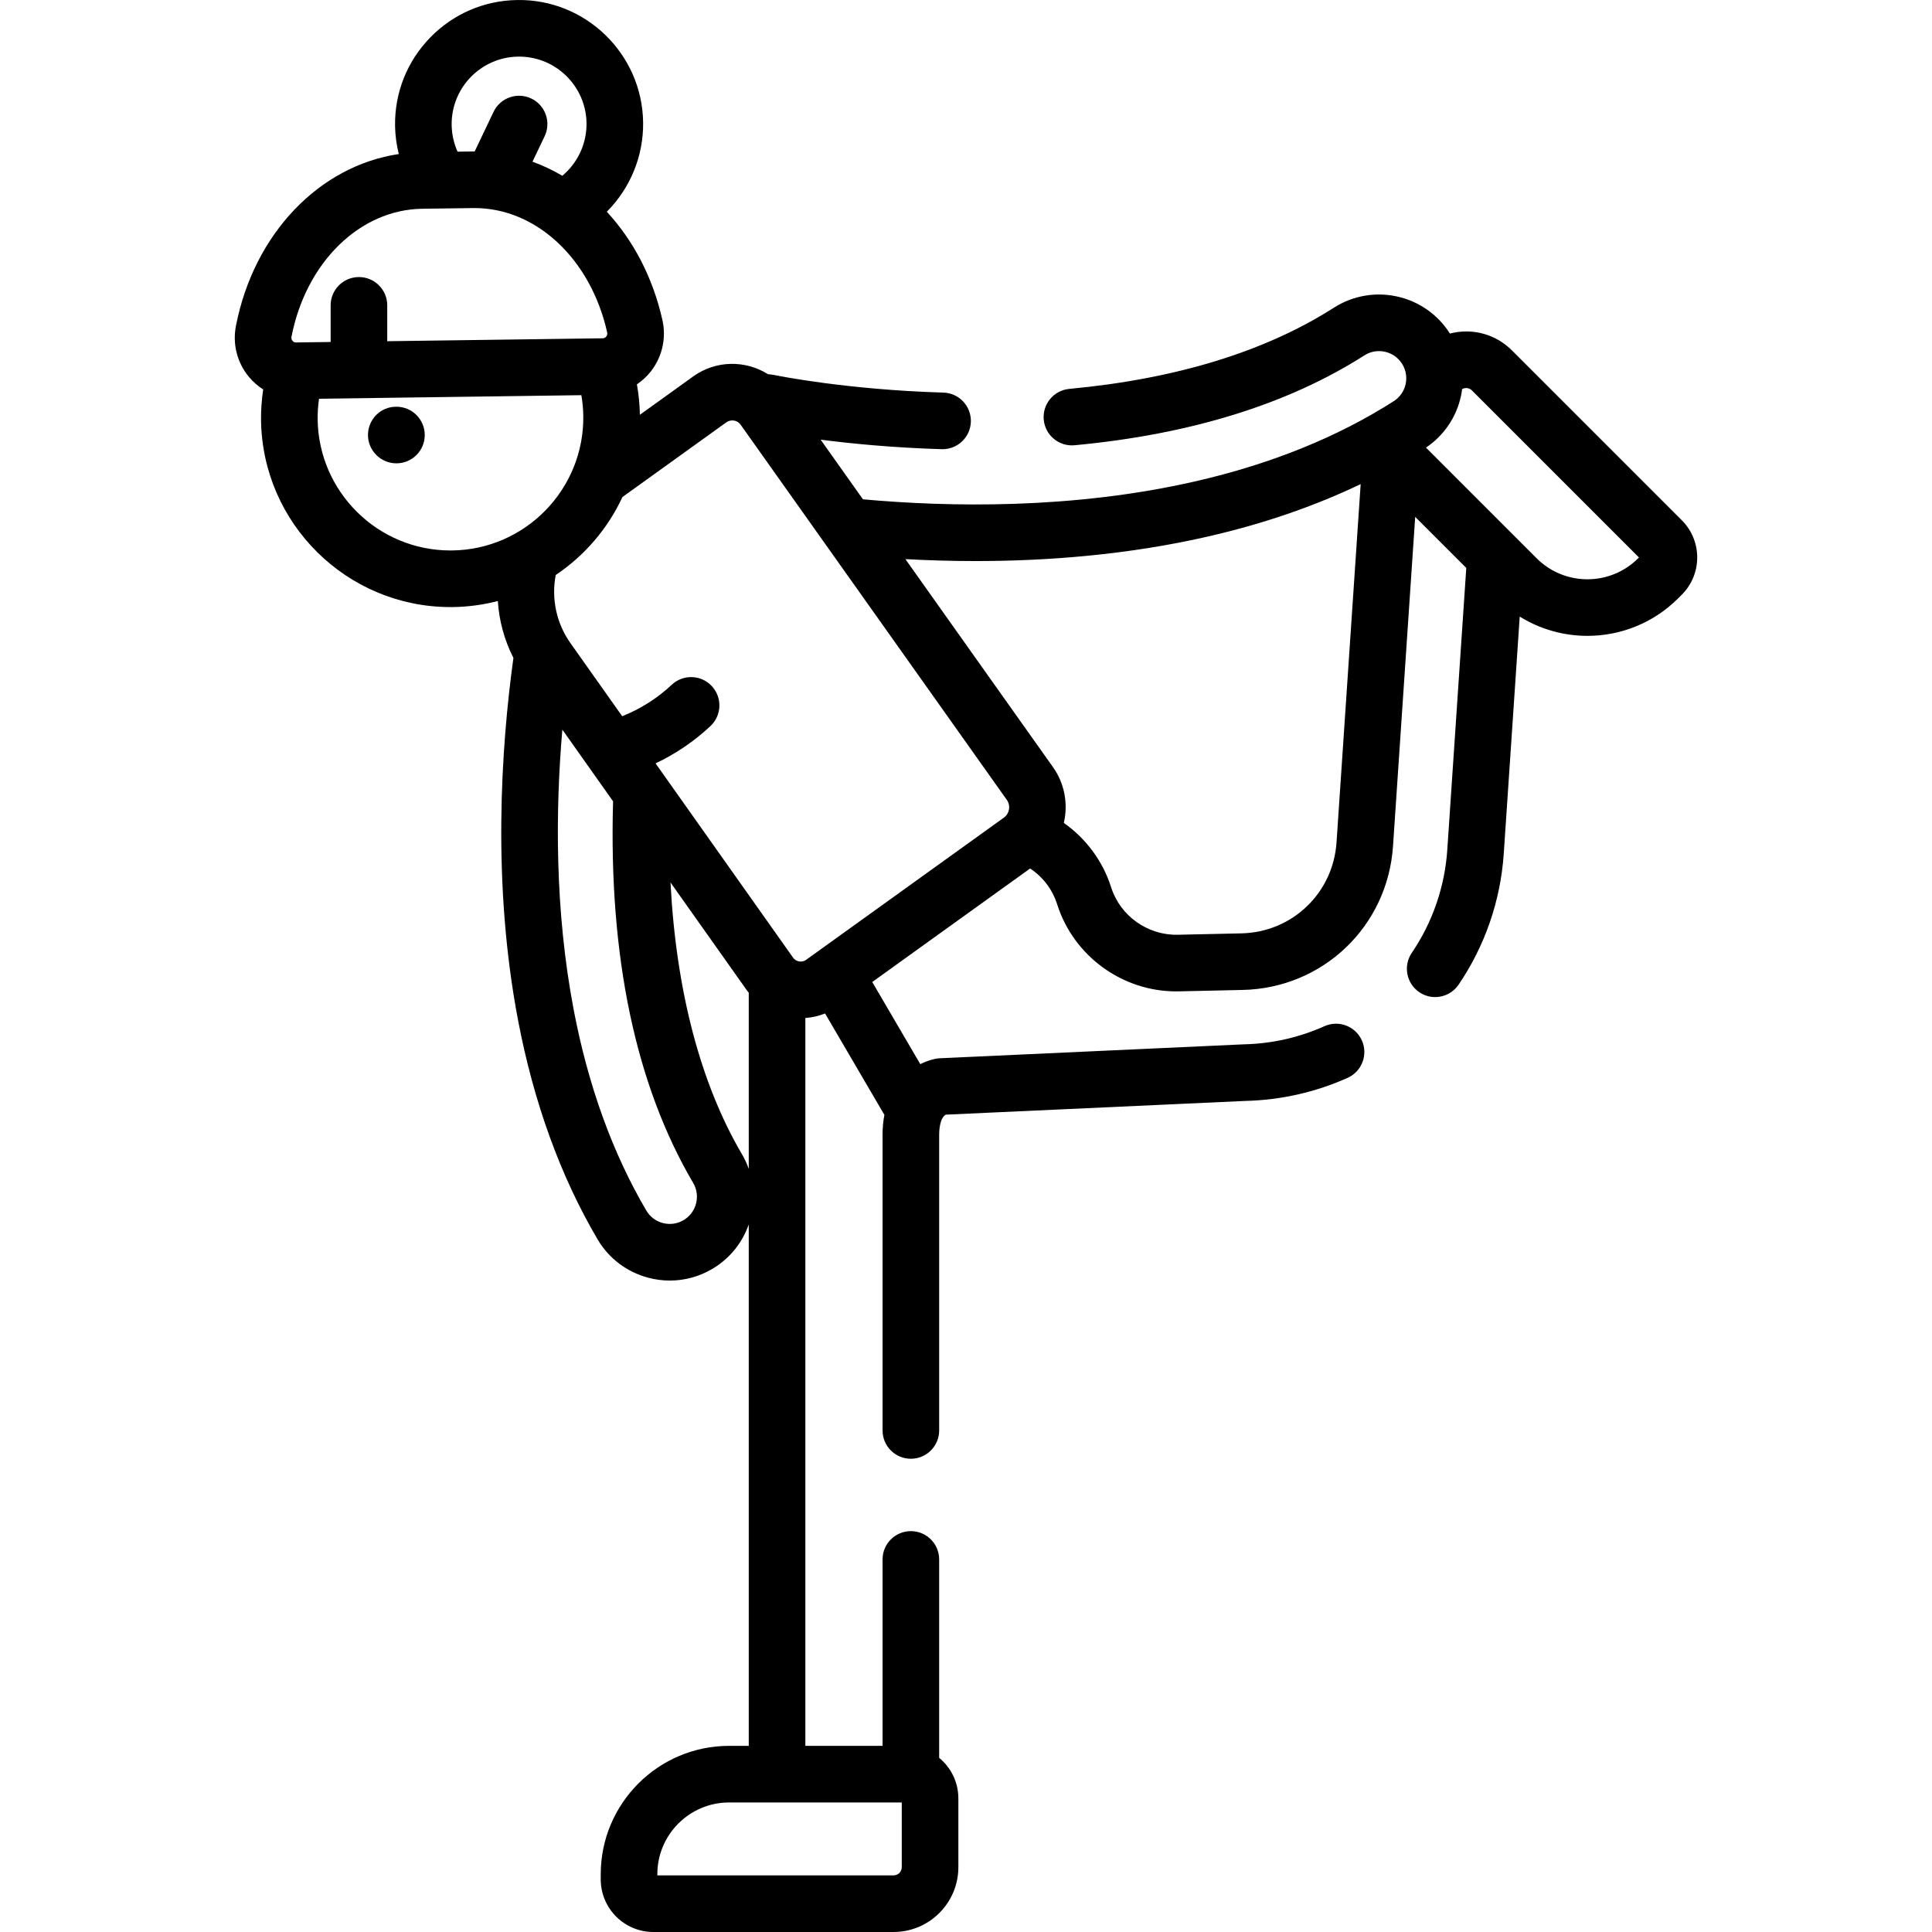
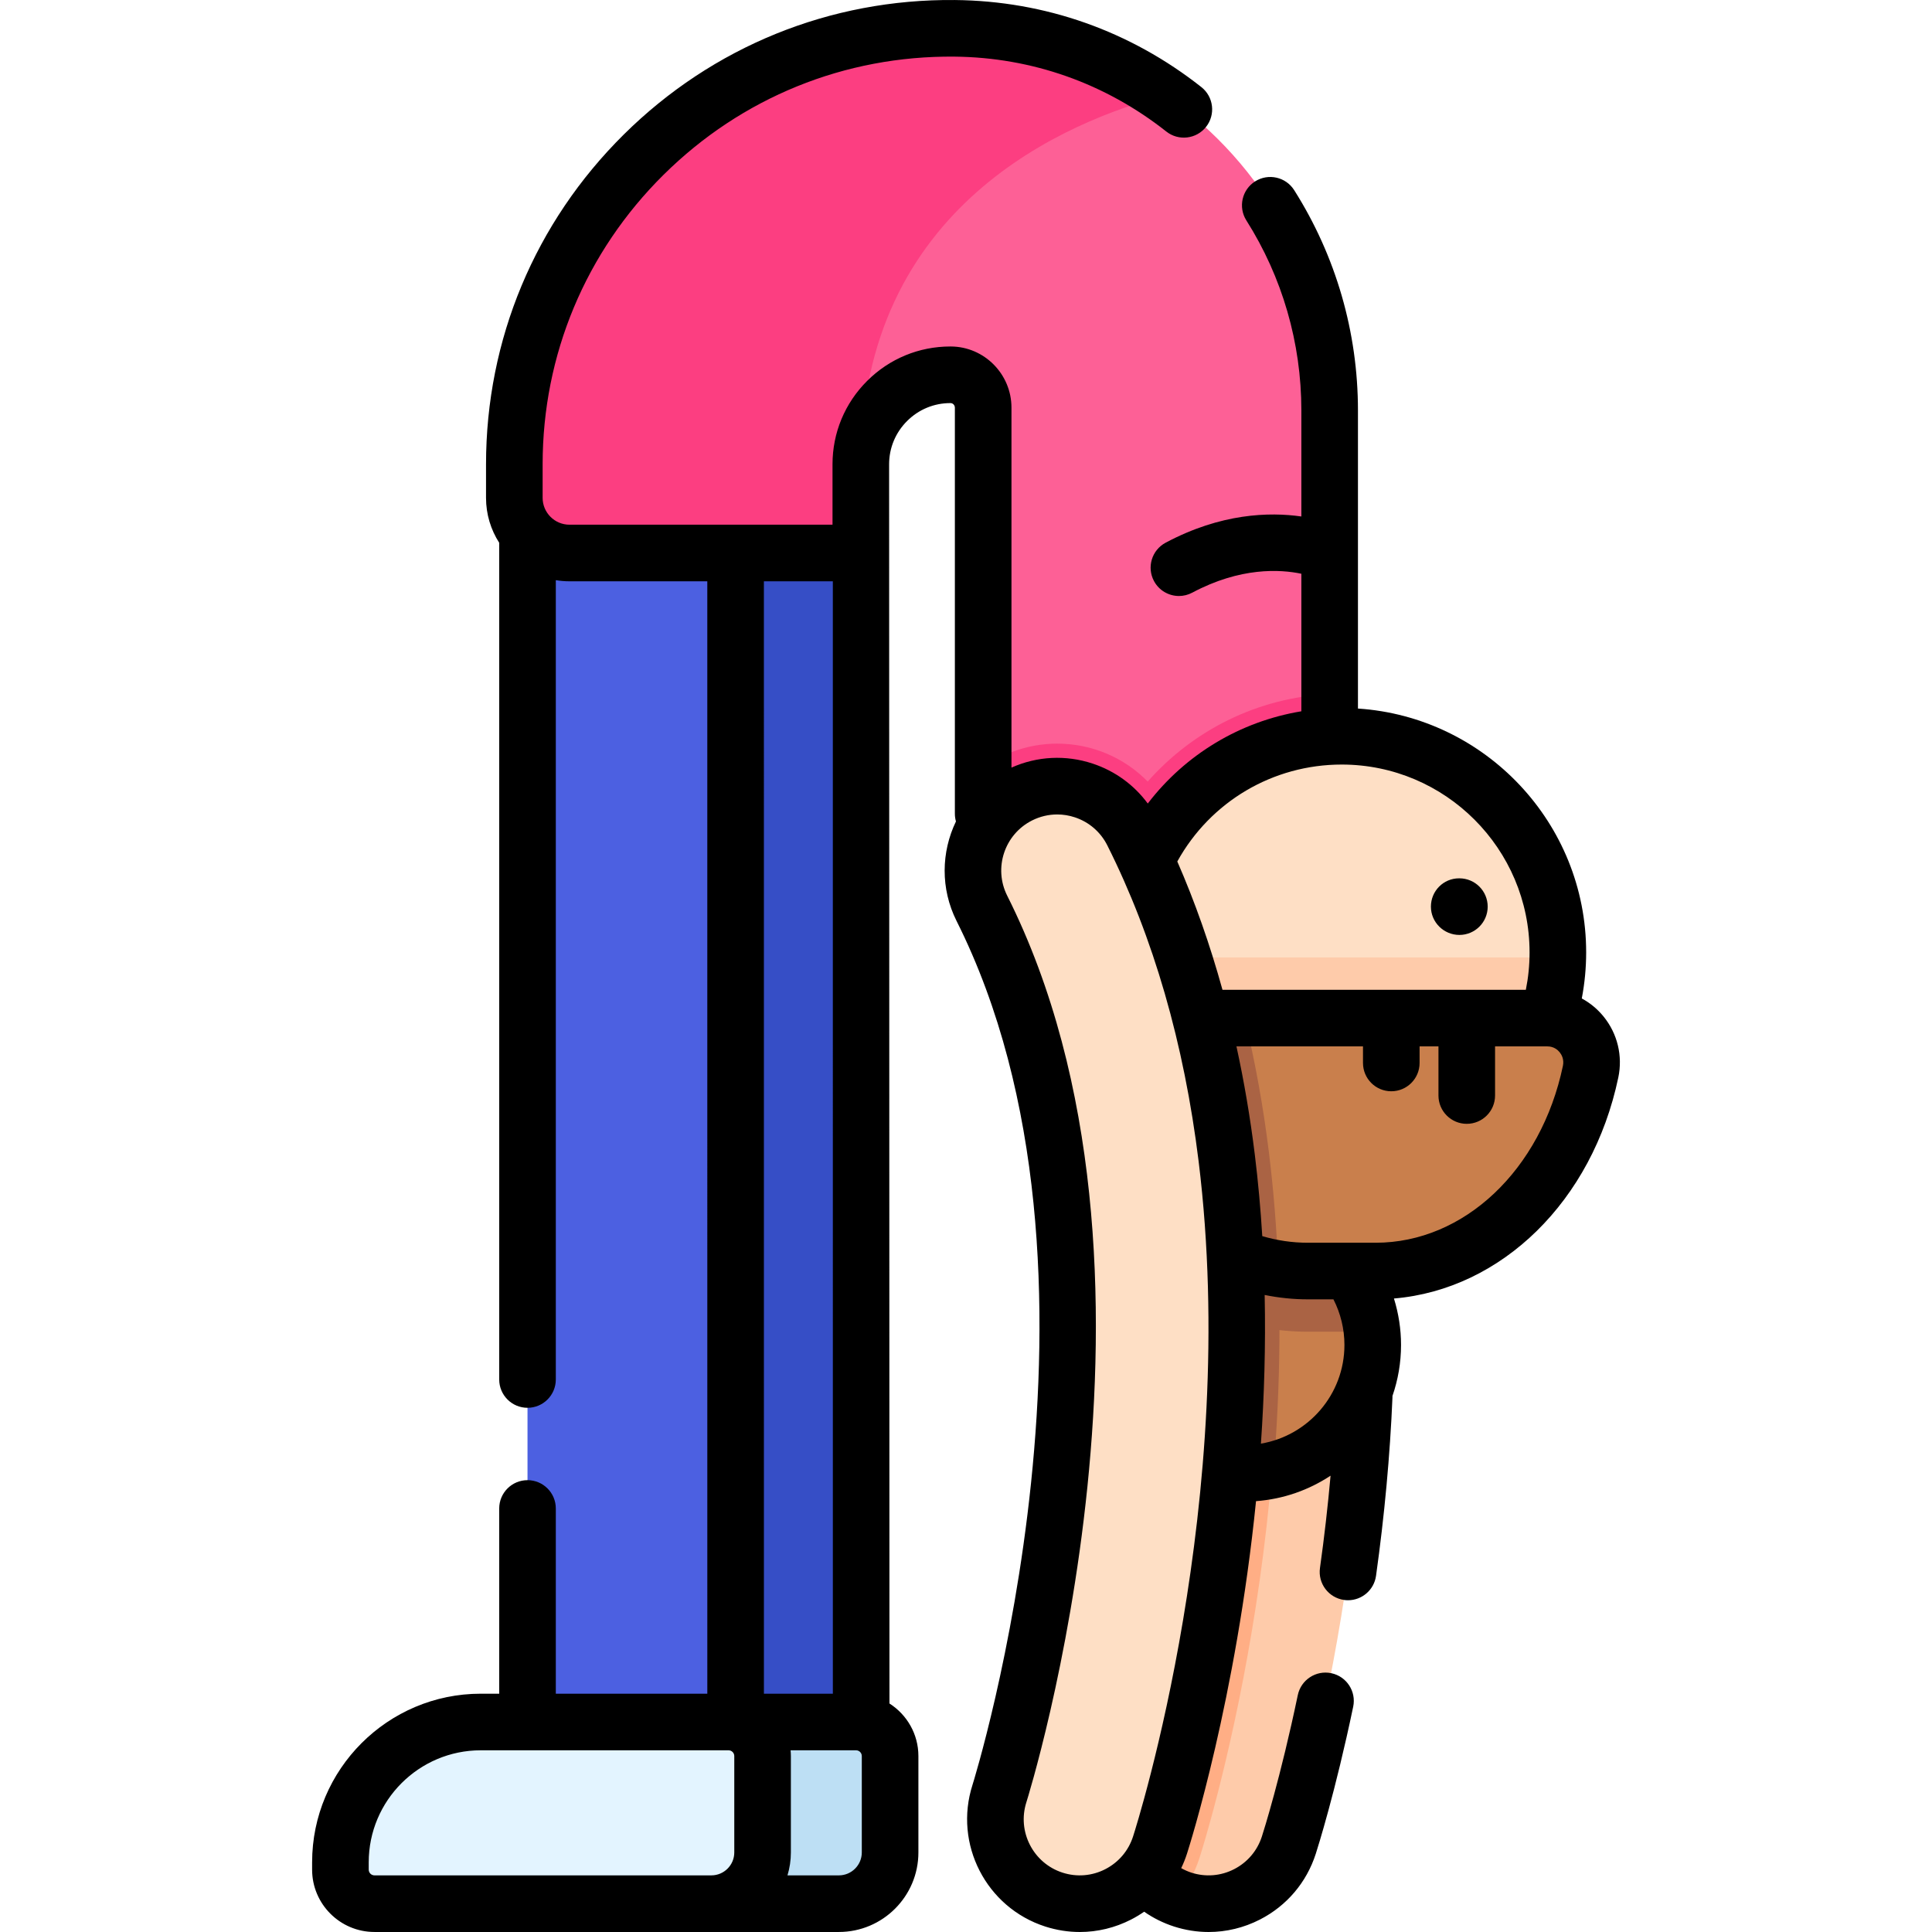
- <svg xmlns="http://www.w3.org/2000/svg" version="1.1" id="Capa_1" x="0px" y="0px" viewBox="0 0 512.003 512.003" style="enable-background:new 0 0 512.003 512.003;" xml:space="preserve">
+ <svg xmlns="http://www.w3.org/2000/svg" version="1.1" id="Capa_1" x="0px" y="0px" viewBox="0 0 511.999 511.999" style="enable-background:new 0 0 511.999 511.999;" xml:space="preserve">
+   <path style="fill:#FECBAA;" d="M355.439,428.345c-5.65,34.58-13.11,58.21-13.89,60.65c-3.78,11.74-16.37,18.21-28.12,14.41  c-0.42-0.13-0.83-0.28-1.23-0.44c-1.47-0.56-2.84-1.26-4.11-2.1c-8.25-5.35-12.23-15.74-9.09-25.54c0.1-0.3,2.15-6.83,4.83-17.85  c6.94-28.49,18.17-87.039,10.98-145.479c-3.03-24.51-9.29-49.01-20.46-71.269c-5.14-10.27-1.66-22.61,7.75-28.73  c0.7-0.46,1.44-0.88,2.2-1.27c0.63-0.32,1.29-0.62,1.94-0.86c0.03-0.01,0.06-0.02,0.09-0.03c10.6-4.08,22.76,0.47,27.96,10.84  c4.14,8.26,7.73,16.71,10.81,25.31c7.16,19.91,11.63,40.51,14.14,60.91C364.709,351.385,360.929,394.965,355.439,428.345z" />
+   <path style="fill:#FFAE85;" d="M317.879,492.354c-1.27,3.94-3.21,7.52-5.68,10.61c-1.47-0.56-2.84-1.26-4.11-2.1  c-8.25-5.35-12.23-15.74-9.09-25.54c0.1-0.3,2.15-6.83,4.83-17.85c6.94-28.49,18.17-87.039,10.98-145.479  c-3.03-24.51-9.29-49.01-20.46-71.269c-5.14-10.27-1.66-22.61,7.75-28.73c0.7-0.46,1.44-0.88,2.2-1.27  c0.63-0.32,1.29-0.62,1.94-0.86c1.43,1.8,2.68,3.76,3.74,5.87c13.17,26.23,21.92,56.45,26.03,89.819  C347.489,398.825,319.099,488.574,317.879,492.354z" />
+   <path style="fill:#FD6096;" d="M352.369,108.034v121.287h-91.826V108.034c0-4.775-3.843-8.7-8.608-8.71  c-13.127-0.061-23.815,10.596-23.815,23.713v23.518h-77.213c-8.065,0-14.613-6.548-14.613-14.613v-8.905  c0-63.698,51.842-115.539,115.539-115.539c21.13,0,40.764,6.558,56.965,17.759C335.102,43.394,352.369,73.726,352.369,108.034z" />
  <g>
-     <g>
-       <path d="M445.708,137.883l-45.015-45.014c-3.245-3.245-7.559-5.032-12.147-5.032c-1.474,0-2.914,0.204-4.305,0.562    c-0.022-0.035-0.039-0.072-0.061-0.107c-6.594-10.317-20.354-13.348-30.671-6.756c-18.217,11.64-41.814,18.882-70.135,21.526    c-4.124,0.385-7.155,4.04-6.771,8.165c0.385,4.124,4.047,7.156,8.165,6.77c30.722-2.868,56.566-10.882,76.816-23.82    c3.35-2.14,7.816-1.156,9.956,2.192c1.037,1.623,1.38,3.551,0.965,5.432c-0.414,1.88-1.536,3.487-3.159,4.524    c-14.848,9.488-32.478,16.621-52.399,21.199c-32.803,7.538-65.755,6.842-88.255,4.798l-11.215-15.806    c8.171,1.053,19.268,2.144,32.095,2.521c0.075,0.002,0.149,0.003,0.224,0.003c4.04,0,7.374-3.214,7.493-7.28    c0.122-4.14-3.136-7.595-7.276-7.717c-25.569-0.752-44.023-4.506-44.197-4.542c-0.763-0.16-1.537-0.266-2.31-0.346    c-5.924-3.722-13.762-3.735-19.784,0.595l-14.147,10.171c-0.041-2.712-0.315-5.41-0.786-8.066c1.362-0.923,2.601-2.045,3.65-3.373    c3.055-3.87,4.188-8.854,3.108-13.673c-2.539-11.331-7.758-21.16-14.738-28.696c6.185-6.195,9.748-14.706,9.626-23.685    c-0.247-18.124-15.213-32.687-33.316-32.423c-8.779,0.12-16.987,3.651-23.111,9.943s-9.431,14.593-9.312,23.372    c0.034,2.543,0.38,5.056,0.988,7.5C84.63,43.967,67.317,61.872,62.528,86.344c-0.949,4.848,0.319,9.799,3.479,13.584    c1.086,1.3,2.354,2.392,3.742,3.278c-0.402,2.69-0.607,5.417-0.57,8.153c0.374,27.45,22.82,49.523,50.188,49.521    c0.229,0,0.462-0.001,0.692-0.004c4.099-0.056,8.073-0.615,11.876-1.598c0.334,5.243,1.729,10.377,4.126,15.072    c-3.288,23.915-5.687,59.784,1.245,96.106c4.155,21.77,11.232,41.264,21.033,57.941c3.005,5.114,7.822,8.752,13.564,10.244    c1.861,0.483,3.747,0.723,5.621,0.723c3.906,0,7.758-1.04,11.214-3.071c4.706-2.766,8.014-7.011,9.689-11.8v138.18h-5.21    c-18.755,0-34.014,15.259-34.014,34.014v1.38c0,7.683,6.25,13.934,13.934,13.934H236.8c9.472,0,17.178-7.706,17.178-17.178    v-18.216c0-4.328-1.984-8.201-5.089-10.758v-52.582c0-4.142-3.358-7.5-7.5-7.5s-7.5,3.358-7.5,7.5v49.407h-20.459V269.777    c1.795-0.123,3.553-0.525,5.224-1.192l15.723,26.875c-0.315,1.644-0.487,3.382-0.487,5.211v78.417c0,4.142,3.358,7.5,7.5,7.5    s7.5-3.358,7.5-7.5v-78.417c0-0.767,0.09-4.414,1.768-5.274l79.376-3.64c4.764-0.111,9.524-0.706,14.149-1.769    c4.424-1.017,8.781-2.479,12.951-4.348c3.78-1.694,5.471-6.132,3.777-9.912c-1.695-3.78-6.131-5.472-9.912-3.777    c-3.278,1.47-6.702,2.619-10.175,3.417c-3.663,0.842-7.436,1.311-11.212,1.394c-0.06,0.001-0.119,0.003-0.179,0.006l-80.418,3.688    c-0.45,0.021-0.897,0.082-1.336,0.183c-1.352,0.311-2.612,0.781-3.792,1.369l-12.732-21.764L273,230.158    c3.393,2.253,5.907,5.545,7.172,9.528c4.336,13.654,17.224,23.041,31.502,23.041c0.237,0,0.476-0.002,0.713-0.008l16.908-0.37    c21.297-0.458,38.437-16.835,39.869-38.095l5.88-87.277l13.537,13.537l-5.034,74.71c-0.657,9.764-3.911,19.205-9.409,27.3    c-2.328,3.427-1.437,8.091,1.99,10.418c1.291,0.877,2.756,1.297,4.207,1.297c2.401,0,4.76-1.151,6.211-3.287    c6.993-10.296,11.131-22.302,11.966-34.72l4.233-62.827c5.472,3.397,11.702,5.105,17.936,5.105c8.71,0,17.42-3.315,24.051-9.946    l0.977-0.977C451.14,152.155,451.14,143.317,445.708,137.883z M137.323,15.005c0.083-0.001,0.164-0.002,0.246-0.002    c9.742,0,17.734,7.858,17.867,17.629c0.074,5.422-2.33,10.527-6.41,13.946c-2.53-1.487-5.174-2.736-7.91-3.726l3.219-6.747    c1.784-3.738,0.199-8.215-3.539-9.999c-3.74-1.783-8.215-0.199-9.999,3.539l-5.007,10.492c-0.016,0-0.031-0.001-0.047-0.001    c-0.204,0-0.41,0.001-0.615,0.004l-3.87,0.052c-0.993-2.213-1.53-4.621-1.564-7.075C119.562,23.264,127.469,15.138,137.323,15.005    z M78.474,90.753c-0.396,0.031-0.706-0.142-0.951-0.437c-0.18-0.216-0.374-0.58-0.274-1.091    c3.862-19.737,18.119-33.679,34.669-33.903l13.414-0.182c0.136-0.002,0.27-0.003,0.406-0.003    c16.382,0,30.811,13.489,35.171,32.952c0.114,0.508-0.07,0.877-0.244,1.098c-0.238,0.302-0.554,0.458-0.939,0.462l-57.102,0.776    v-9.502c0-4.142-3.358-7.5-7.5-7.5s-7.5,3.358-7.5,7.5v9.706L78.474,90.753z M119.857,145.878    c-0.162,0.002-0.323,0.003-0.485,0.003c-19.189,0-34.931-15.478-35.192-34.725c-0.025-1.842,0.108-3.674,0.365-5.484l69.523-0.945    c0.306,1.802,0.488,3.63,0.512,5.472C154.843,129.609,139.267,145.614,119.857,145.878z M181.139,323.361    c-1.66,0.975-3.6,1.246-5.463,0.762s-3.427-1.665-4.403-3.326c-8.928-15.192-15.398-33.075-19.23-53.153    c-5.079-26.609-4.838-53.094-3.014-74.28l13.458,19.015c-0.006,0.095-0.019,0.188-0.022,0.284    c-1.145,40.977,6.001,74.902,21.237,100.831C185.715,316.921,184.566,321.347,181.139,323.361z M196.635,305.895    c-11.015-18.745-17.455-43.375-18.946-72.038l20.223,28.571c0.163,0.23,0.345,0.44,0.518,0.66v46.672    C197.963,308.442,197.37,307.146,196.635,305.895z M238.978,477.673v17.15c0,1.201-0.977,2.178-2.178,2.178h-62.595v-0.314    c0-10.484,8.53-19.014,19.014-19.014H238.978z M266.029,216.693l-49.218,35.387c-0.005,0.003-0.009,0.007-0.014,0.01l-3.141,2.258    c-0.734,0.528-1.488,0.5-1.872,0.436c-0.383-0.064-1.104-0.282-1.628-1.021l-36.422-51.46c5.354-2.535,10.232-5.843,14.549-9.894    c3.021-2.834,3.172-7.581,0.337-10.601c-2.834-3.021-7.581-3.171-10.601-0.337c-3.806,3.571-8.214,6.37-13.127,8.341    l-13.615-19.235c-3.782-5.26-5.217-11.846-4.003-18.192c7.632-5.122,13.787-12.269,17.68-20.666l27.524-19.789    c1.217-0.875,2.919-0.596,3.767,0.582l70.572,99.46C267.893,213.489,267.54,215.607,266.029,216.693z M354.196,223.245    c-0.907,13.454-11.751,23.817-25.228,24.107l-16.911,0.37c-7.946,0.145-15.184-4.997-17.591-12.577    c-2.205-6.942-6.655-12.924-12.536-17.054c1.146-4.953,0.276-10.351-2.88-14.8l-39.11-55.119    c5.81,0.317,12.036,0.515,18.594,0.515c18.831,0,40.291-1.607,61.773-6.544c14.57-3.348,28.049-7.991,40.286-13.852    L354.196,223.245z M434.126,147.958c-7.414,7.413-19.476,7.413-26.89,0l-29.333-29.333c4.733-3.2,8.019-7.997,9.253-13.597    c0.14-0.634,0.24-1.271,0.324-1.907c0.388-0.22,0.776-0.283,1.067-0.283c0.411,0,1.013,0.111,1.54,0.638l44.261,44.261    L434.126,147.958z" />
-     </g>
+     <path style="fill:#FC3E81;" d="M352.369,183.936v45.386h-91.826v-25.916c1.424-1.025,2.951-1.947,4.56-2.757   c0.789-0.389,1.885-0.912,3.115-1.373c3.833-1.465,7.86-2.203,11.948-2.203c9.233,0,17.779,3.71,23.989,10.053   C316.073,193.62,333.206,184.817,352.369,183.936z" />
+     <path style="fill:#FC3E81;" d="M308.801,25.254c-25.663,6.708-80.685,29.112-80.685,97.784c0,9.806-2.046,17.537-5.7,23.515   h-71.506c-8.071,0-14.614-6.543-14.614-14.614v-8.9c0-63.703,51.837-115.54,115.54-115.54   C272.967,7.498,292.594,14.06,308.801,25.254z" />
  </g>
+   <path style="fill:#FEDFC5;" d="M412.839,252.399c0,0.492,0,0.994-0.021,1.476c0,0.338-0.02,0.676-0.031,0.994  c-1.291,30.496-26.408,54.803-57.222,54.803c-11.58,0-22.339-3.433-31.347-9.315c-14.982-9.817-25.076-26.449-25.875-45.488  c-0.021-0.318-0.031-0.656-0.031-0.994c-0.031-0.482-0.031-0.984-0.031-1.476c0-8.69,1.937-16.929,5.4-24.307  c9.141-19.48,28.939-32.966,51.883-32.966C387.2,195.126,412.839,220.755,412.839,252.399z" />
+   <path style="fill:#FECBAA;" d="M298.312,253.874c0.906-0.102,1.827-0.146,2.748-0.146h109.007c0.921,0,1.841,0.044,2.748,0.146  c0,0.336-0.015,0.672-0.029,0.994c-1.286,30.5-26.408,54.804-57.215,54.804c-30.822,0-55.944-24.304-57.23-54.804  C298.326,254.546,298.312,254.21,298.312,253.874z" />
+   <path style="fill:#C97F4C;" d="M363.785,356.419c0,16.14-11.231,29.666-26.305,33.161c-2.48,0.574-5.062,0.881-7.716,0.881  c-18.814,0-34.042-15.248-34.042-34.042c0-7.491,2.429-14.418,6.548-20.044c6.169-8.485,16.181-13.988,27.494-13.988  c2.849,0,5.626,0.348,8.27,1.015c13.691,3.423,24.112,15.146,25.578,29.513C363.723,354.073,363.785,355.241,363.785,356.419z" />
  <g>
-     <g>
-       <path d="M105.105,107.789h-0.089c-0.014,0-0.028,0-0.042,0c-4.122,0-7.432,3.332-7.454,7.459    c-0.023,4.142,3.361,7.518,7.503,7.541c0.014,0,0.028,0,0.042,0c4.123,0,7.477-3.331,7.499-7.459    C112.587,111.188,109.247,107.812,105.105,107.789z" />
-     </g>
+     <path style="fill:#AA6344;" d="M337.48,389.58c-2.48,0.574-5.062,0.881-7.716,0.881c-18.814,0-34.042-15.248-34.042-34.042   c0-7.491,2.429-14.418,6.548-20.044c6.169-8.485,16.181-13.988,27.494-13.988c2.849,0,5.626,0.348,8.27,1.015   C339.58,344.543,339.396,366.667,337.48,389.58z" />
+     <path style="fill:#AA6344;" d="M363.608,352.915h-17.04c-16.441,0-31.816-6.065-44.296-16.543   c6.167-8.476,16.178-13.986,27.49-13.986C347.371,322.385,361.854,335.772,363.608,352.915z" />
  </g>
+   <path style="fill:#C97F4C;" d="M421.529,284.002c-6.374,30.353-29.451,52.836-56.965,52.836H346.57  c-2.654,0-5.257-0.205-7.819-0.615c-23.989-3.792-43.398-24.789-49.147-52.221c-1.537-7.306,3.997-14.193,11.457-14.193h109.001  C417.533,269.809,423.066,276.695,421.529,284.002z" />
+   <path style="fill:#AA6344;" d="M338.75,336.222c-23.989-3.792-43.398-24.789-49.147-52.221c-1.537-7.306,3.997-14.193,11.457-14.193  h28.765c2.787,11.446,4.95,23.385,6.466,35.712C337.521,315.522,338.34,325.759,338.75,336.222z" />
+   <path style="fill:#364EC6;" d="M173.065,140.557v323.429c0,20.107,11.41,37.408,26.242,38.355  c15.835,1.01,28.909-16.078,28.909-37.3l-0.005-324.484L173.065,140.557L173.065,140.557z" />
+   <path style="fill:#4C60E1;" d="M139.794,140.557v323.429c0,20.107,11.41,37.408,26.242,38.355  c15.835,1.01,28.909-16.078,28.909-37.3l-0.005-324.484L139.794,140.557L139.794,140.557z" />
+   <g>
+     <path style="fill:#FEDFC5;" d="M324.22,300.357c-14.982-9.817-25.076-26.449-25.875-45.488c-0.021-0.318-0.031-0.656-0.031-0.994   c-0.031-0.482-0.031-0.984-0.031-1.476c0-8.69,1.937-16.929,5.4-24.307c2.685,5.882,5.103,11.846,7.276,17.892   C317.354,263.773,321.606,282.096,324.22,300.357z" />
+     <path style="fill:#FEDFC5;" d="M325.093,306.902c11.15,90.585-16.146,177.306-17.683,182.084   c-3.78,11.749-16.368,18.209-28.116,14.428c-11.743-3.779-18.202-16.351-14.435-28.099l0,0   c0.44-1.375,43.453-138.743-4.653-234.597c-5.534-11.029-1.084-24.458,9.948-29.995c11.03-5.537,24.46-1.082,29.996,9.948   C313.898,248.061,321.497,277.691,325.093,306.902z" />
+   </g>
+   <path style="fill:#BDDFF4;" d="M235.884,465.373v25.547c0,7.497-6.077,13.574-13.574,13.574h-89.281  c-4.983,0-9.023-4.04-9.023-9.023v-1.936c0-20.537,16.648-37.185,37.185-37.185h65.669  C231.845,456.35,235.884,460.389,235.884,465.373z" />
+   <path style="fill:#E3F4FF;" d="M202.09,465.373v25.547c0,7.497-6.077,13.574-13.574,13.574h-89.28c-4.983,0-9.023-4.04-9.023-9.023  v-1.936c0-20.537,16.648-37.185,37.185-37.185h65.669C198.051,456.35,202.09,460.389,202.09,465.373z" />
+   <path d="M424.969,269.398c-1.62-1.995-3.587-3.611-5.779-4.796c0.765-4.009,1.159-8.096,1.159-12.208  c0-34.273-26.758-62.398-60.477-64.622v-79.007c0-20.72-5.844-40.905-16.9-58.374c-2.216-3.5-6.85-4.541-10.348-2.327  c-3.5,2.215-4.542,6.848-2.327,10.348c9.535,15.065,14.575,32.477,14.575,50.352v28.108c-8.491-1.214-21.32-0.86-35.974,6.953  c-3.655,1.949-5.038,6.492-3.089,10.147c1.35,2.531,3.943,3.973,6.625,3.973c1.19,0,2.399-0.284,3.522-0.883  c12.79-6.819,23.317-6.19,28.917-5.012v36.448c-16.212,2.685-30.722,11.406-40.702,24.442c-3.629-4.925-8.67-8.611-14.595-10.577  c-7.125-2.364-14.715-1.979-21.526,1.061v-95.391c0-8.901-7.212-16.173-16.077-16.21c-0.045,0-0.09,0-0.135,0  c-8.304,0-16.119,3.23-22.017,9.104c-5.931,5.906-9.197,13.759-9.197,22.111v16.013h-69.707c-3.923,0-7.115-3.191-7.115-7.114  v-8.899c0-29.007,11.385-56.257,32.058-76.729c20.668-20.468,48.001-31.57,77.05-31.303c20.561,0.2,39.985,7.065,56.174,19.853  c3.25,2.567,7.966,2.015,10.534-1.236c2.567-3.25,2.014-7.967-1.236-10.534C299.559,8.22,276.97,0.238,253.055,0.006  c-33.042-0.32-64.217,12.338-87.751,35.645c-23.539,23.312-36.502,54.347-36.502,87.387v8.899c0,4.382,1.286,8.467,3.494,11.907  v221.737c0,4.142,3.358,7.5,7.5,7.5s7.5-3.358,7.5-7.5V153.75c1.179,0.195,2.387,0.301,3.621,0.301h36.525l0.004,294.797h-9.07  h-31.08v-49.09c0-4.142-3.358-7.5-7.5-7.5s-7.5,3.358-7.5,7.5v49.09h-4.897c-24.64,0-44.686,20.046-44.686,44.686v1.936  c0,9.111,7.412,16.523,16.523,16.523h123.075c11.62,0,21.074-9.454,21.074-21.074v-25.547c0-5.853-3.067-10.991-7.67-13.928  l-0.092-328.405c0-4.334,1.698-8.412,4.782-11.482c3.066-3.054,7.125-4.733,11.435-4.733c0.023,0,0.046,0,0.07,0  c0.618,0.002,1.14,0.557,1.14,1.21V215.66c0,0.705,0.104,1.385,0.286,2.031c-3.894,8.065-4.148,17.784,0.169,26.389  c46.604,92.861,4.641,227.601,4.214,228.942c-5.021,15.655,3.628,32.49,19.279,37.528c3.011,0.969,6.1,1.449,9.174,1.449  c4.674,0,9.315-1.111,13.594-3.307c1.204-0.618,2.349-1.314,3.442-2.073c2.426,1.688,5.106,3.021,7.931,3.931  c3.011,0.969,6.1,1.449,9.174,1.449c4.674,0,9.315-1.111,13.594-3.307c7.093-3.64,12.344-9.824,14.785-17.414  c0.517-1.607,5.187-16.354,9.919-38.99c0.848-4.055-1.752-8.028-5.807-8.876c-4.053-0.849-8.028,1.752-8.876,5.807  c-4.575,21.886-9.023,35.936-9.516,37.466c-1.214,3.775-3.826,6.851-7.354,8.662s-7.549,2.138-11.324,0.924  c-0.954-0.307-1.848-0.72-2.701-1.196c0.584-1.221,1.095-2.486,1.517-3.797c0.786-2.442,13.036-41.162,18.308-93.458  c7.259-0.539,14.004-2.946,19.753-6.75c-0.722,8.087-1.655,16.262-2.806,24.465c-0.575,4.102,2.284,7.894,6.386,8.469  c0.354,0.05,0.704,0.074,1.051,0.074c3.68,0,6.892-2.711,7.418-6.459c2.245-16.009,3.711-31.932,4.357-47.326  c0.005-0.116-0.003-0.23-0.003-0.346c1.467-4.245,2.275-8.795,2.275-13.532c0-4.186-0.651-8.331-1.878-12.297  c28.509-2.401,52.58-25.803,59.458-58.578C430.071,279.816,428.649,273.932,424.969,269.398z M220.71,154.051l0.005,294.797h-18.271  l-0.004-294.797H220.71z M99.237,496.991c-0.84,0-1.523-0.683-1.523-1.523v-1.936c0-16.369,13.317-29.686,29.686-29.686h65.669  c0.84,0,1.523,0.683,1.523,1.523v25.547c0,3.349-2.725,6.074-6.074,6.074H99.237V496.991z M228.385,490.917  c0,3.349-2.725,6.074-6.074,6.074H208.69c0.581-1.925,0.901-3.962,0.901-6.074V465.37c0-0.514-0.031-1.021-0.077-1.523h17.348  c0.84,0,1.523,0.683,1.523,1.523L228.385,490.917L228.385,490.917z M355.567,202.613c27.45,0,49.782,22.332,49.782,49.782  c0,3.343-0.331,6.663-0.986,9.909h-80.395c-3.287-11.91-7.28-23.263-11.971-34.002C320.785,212.419,337.342,202.613,355.567,202.613  z M300.272,486.686c-1.214,3.775-3.826,6.851-7.354,8.662c-3.528,1.811-7.551,2.138-11.324,0.924  c-7.786-2.506-12.089-10.881-9.59-18.674c0.45-1.405,44.387-141.656-5.092-240.246c-3.672-7.317-0.707-16.257,6.609-19.929  c2.098-1.053,4.364-1.585,6.645-1.585c1.572,0,3.152,0.253,4.688,0.762c3.764,1.249,6.817,3.888,8.596,7.433  c12.211,24.329,20.354,52.518,24.203,83.783l0,0C328.638,397.085,301.436,483.069,300.272,486.686z M334.155,382.578  c0.872-12.618,1.278-25.843,0.993-39.399c3.755,0.76,7.571,1.157,11.421,1.157h6.805c1.903,3.717,2.915,7.866,2.915,12.079  C356.289,369.548,346.699,380.476,334.155,382.578z M414.188,282.462c-5.791,27.6-26.197,46.876-49.624,46.876h-17.996  c-4.086,0-8.126-0.594-12.054-1.751c-0.438-7.154-1.087-14.368-1.977-21.603l0,0c-1.212-9.85-2.843-19.412-4.867-28.68h33.536v4.394  c0,4.142,3.358,7.5,7.5,7.5s7.5-3.358,7.5-7.5v-4.394h5v13.023c0,4.142,3.358,7.5,7.5,7.5s7.5-3.358,7.5-7.5v-13.023h13.861  c1.738,0,2.786,0.971,3.256,1.55C413.805,279.446,414.557,280.704,414.188,282.462z" />
+   <path d="M386.753,247.767c4.142,0,7.5-3.358,7.5-7.5s-3.358-7.5-7.5-7.5h-0.093c-4.142,0-7.454,3.358-7.454,7.5  S382.611,247.767,386.753,247.767z" />
  <g>
</g>
  <g>
</g>
  <g>
</g>
  <g>
</g>
  <g>
</g>
  <g>
</g>
  <g>
</g>
  <g>
</g>
  <g>
</g>
  <g>
</g>
  <g>
</g>
  <g>
</g>
  <g>
</g>
  <g>
</g>
  <g>
</g>
</svg>
